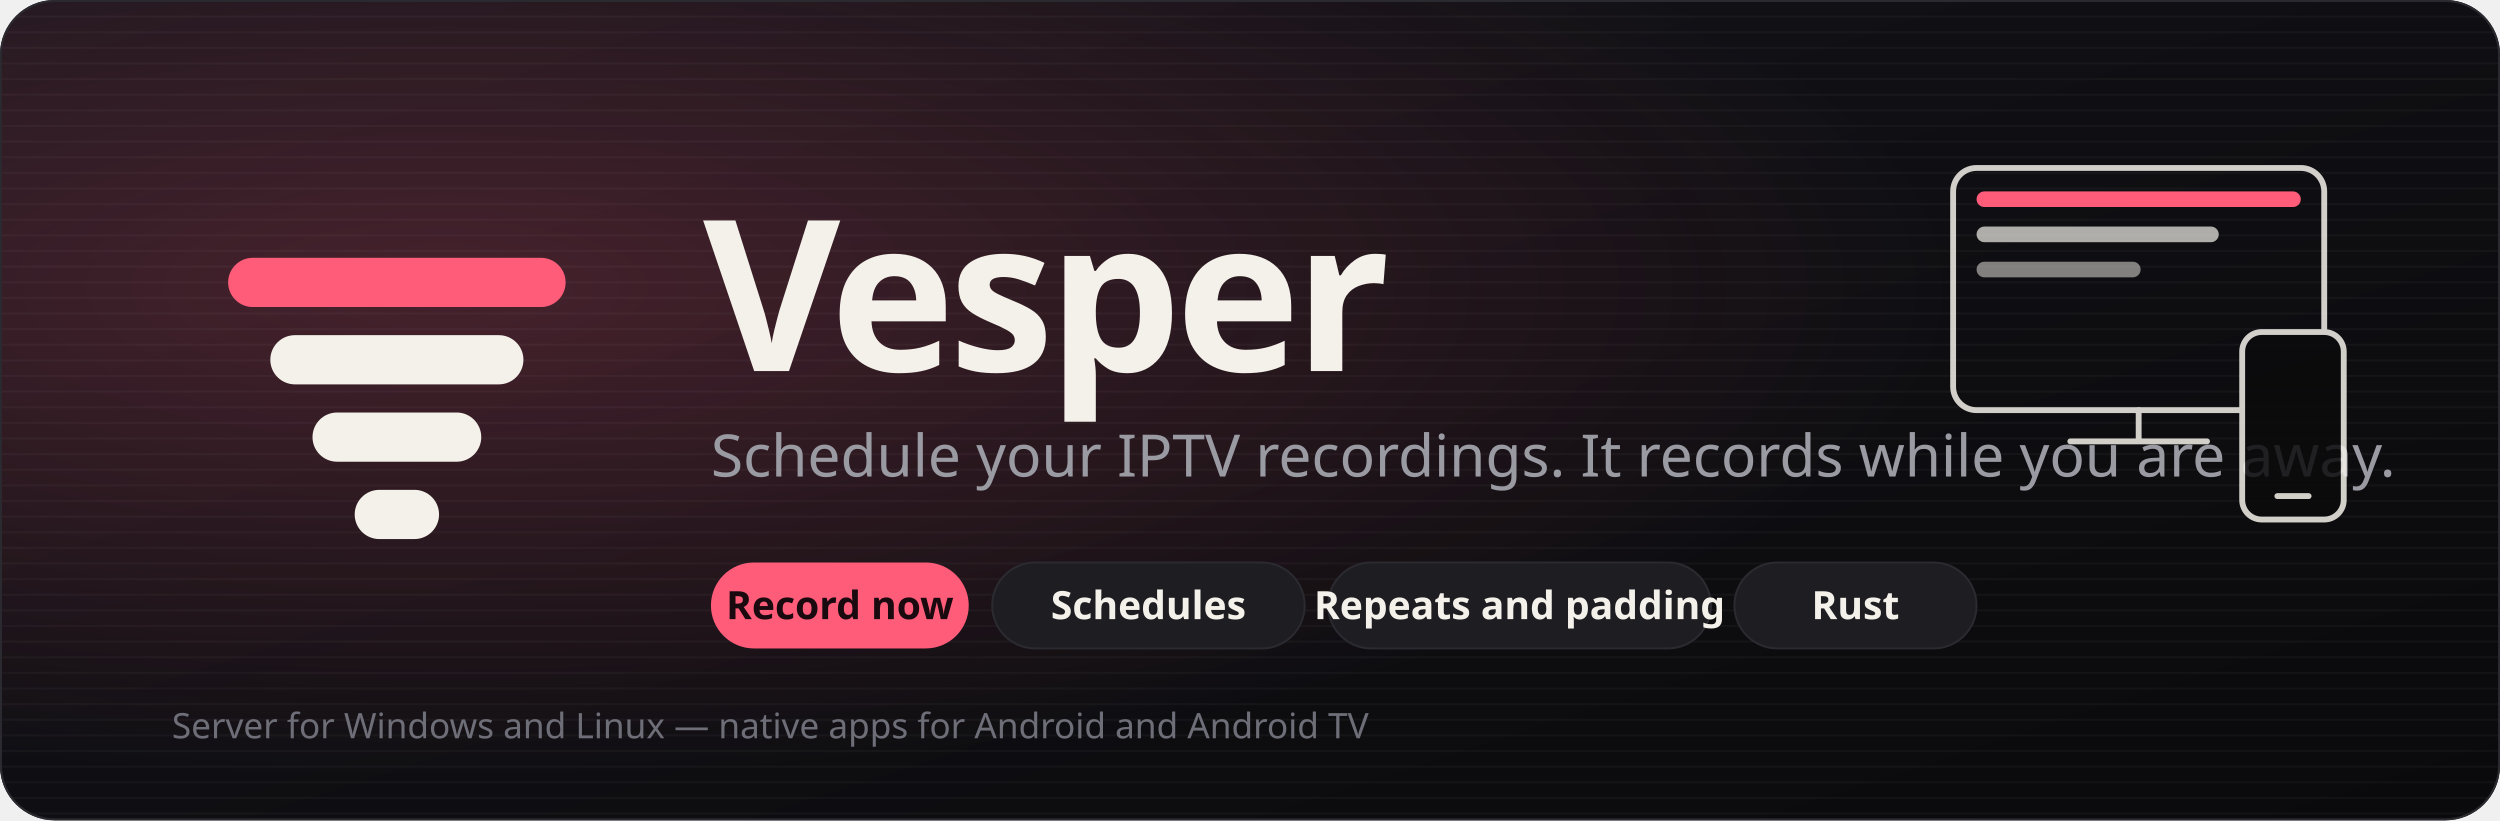
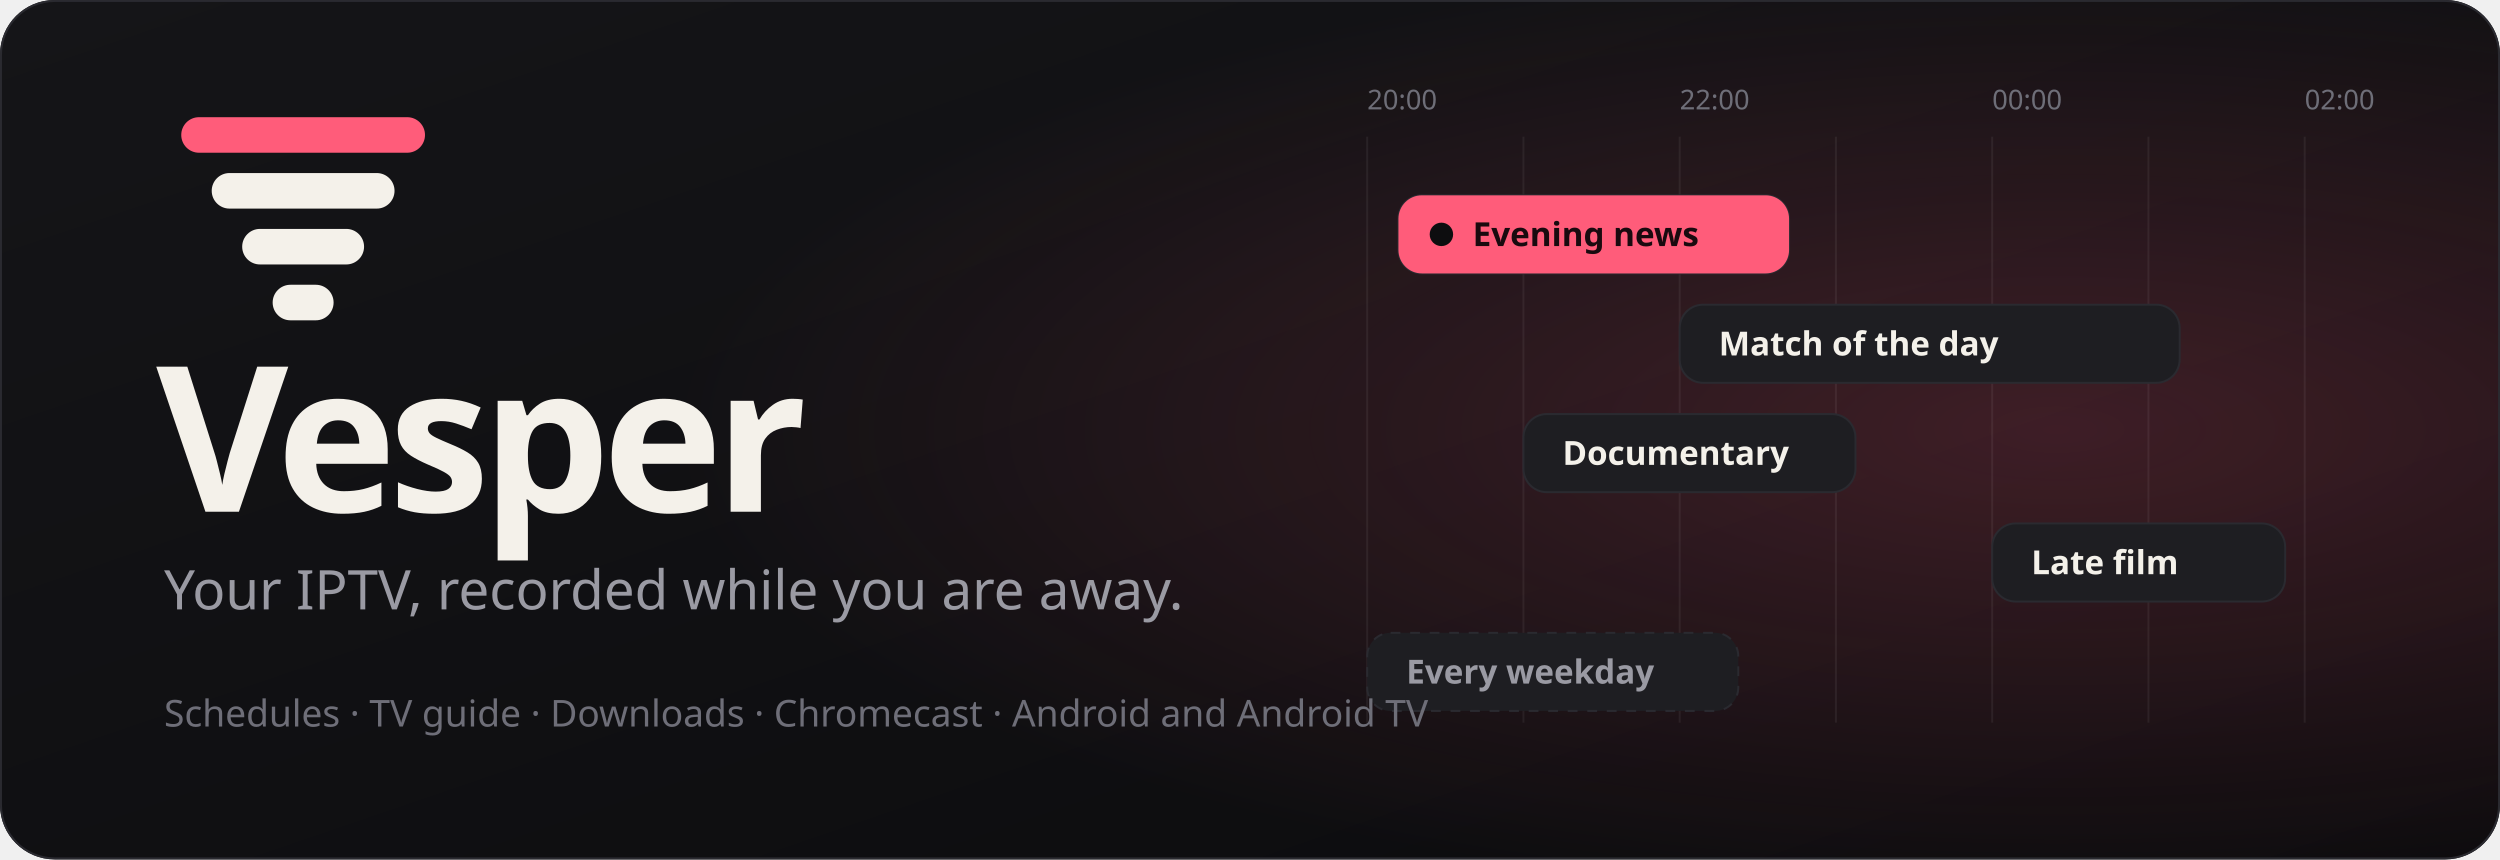
- <svg xmlns="http://www.w3.org/2000/svg" viewBox="0 0 1280 420" role="img" aria-label="Vesper: schedule your IPTV recordings">
+ <svg xmlns="http://www.w3.org/2000/svg" viewBox="0 0 1280 440" role="img" aria-label="Vesper: a scheduled IPTV recorder">
  <defs>
    <linearGradient id="bg" x1="0" y1="0" x2="1" y2="1">
-       <stop offset="0" stop-color="#14141a" />
-       <stop offset="1" stop-color="#0a0a0c" />
+       <stop offset="0" stop-color="#151518" />
+       <stop offset="1" stop-color="#0b0b0d" />
    </linearGradient>
-     <radialGradient id="glow" cx="0.18" cy="0.35" r="0.6">
-       <stop offset="0" stop-color="#ff5c7a" stop-opacity="0.22" />
+     <radialGradient id="glow" cx="0.82" cy="0.5" r="0.55">
+       <stop offset="0" stop-color="#ff5c7a" stop-opacity="0.2" />
      <stop offset="1" stop-color="#ff5c7a" stop-opacity="0" />
    </radialGradient>
-     <pattern id="scan" width="8" height="8" patternUnits="userSpaceOnUse">
-       <rect width="8" height="1" fill="#ffffff" opacity="0.035" />
-     </pattern>
+     <clipPath id="card">
+       <rect width="1280" height="440" rx="28" />
+     </clipPath>
+     <style>
+       .rec { animation: pulse 1.6s ease-in-out infinite; }
+       .grow { transform-origin: left center; transform-box: fill-box; animation: grow 5s ease-in-out infinite alternate; }
+       @keyframes pulse { 0%,100% { opacity: 1 } 50% { opacity: .25 } }
+       @keyframes grow { from { transform: scaleX(.55) } to { transform: scaleX(1) } }
+       @media (prefers-reduced-motion: reduce) { .rec, .grow { animation: none } }
+     </style>
  </defs>
-   <rect width="1280" height="420" rx="28" fill="url(#bg)" />
-   <rect width="1280" height="420" rx="28" fill="url(#glow)" />
-   <rect width="1280" height="420" rx="28" fill="url(#scan)" />
-   <rect x="0.5" y="0.5" width="1279" height="419" rx="27.5" fill="none" stroke="#2a2a30" />
-   <g transform="translate(88 96) scale(3.6)">
-     <rect x="8" y="10" width="48" height="7" rx="3.5" fill="#FF5C7A" />
-     <rect x="14" y="21" width="36" height="7" rx="3.5" fill="#F4F1EA" />
-     <rect x="20" y="32" width="24" height="7" rx="3.5" fill="#F4F1EA" />
-     <rect x="26" y="43" width="12" height="7" rx="3.5" fill="#F4F1EA" />
+   <g clip-path="url(#card)">
+     <rect width="1280" height="440" fill="url(#bg)" />
+     <rect width="1280" height="440" fill="url(#glow)" />
+     <g stroke="#ffffff" stroke-opacity="0.06">
+       <path d="M700 70v300M780 70v300M860 70v300M940 70v300M1020 70v300M1100 70v300M1180 70v300" />
+     </g>
+     <g font-family="'Segoe UI',system-ui,sans-serif" font-size="14" fill="#6e6e78">
+       <text x="700" y="56">20:00</text>
+       <text x="860" y="56">22:00</text>
+       <text x="1020" y="56">00:00</text>
+       <text x="1180" y="56">02:00</text>
+     </g>
+     <g font-family="'Segoe UI',system-ui,sans-serif" font-size="17" font-weight="600">
+       <rect x="716" y="100" width="200" height="40" rx="12" fill="#1e1e22" stroke="#2a2a30" />
+       <rect class="grow" x="716" y="100" width="200" height="40" rx="12" fill="#ff5c7a" />
+       <circle class="rec" cx="738" cy="120" r="6" fill="#0d0d0f" />
+       <text x="754" y="126" fill="#1a0a0f">Evening news</text>
+       <rect x="860" y="156" width="256" height="40" rx="12" fill="#1e1e22" stroke="#2a2a30" />
+       <text x="880" y="182" fill="#f4f1ea">Match of the day</text>
+       <rect x="780" y="212" width="170" height="40" rx="12" fill="#1e1e22" stroke="#2a2a30" />
+       <text x="800" y="238" fill="#f4f1ea">Documentary</text>
+       <rect x="1020" y="268" width="150" height="40" rx="12" fill="#1e1e22" stroke="#2a2a30" />
+       <text x="1040" y="294" fill="#f4f1ea">Late film</text>
+       <rect x="700" y="324" width="190" height="40" rx="12" fill="#1e1e22" stroke="#2a2a30" stroke-dasharray="5 5" />
+       <text x="720" y="350" fill="#9a9aa3">Every weekday</text>
+     </g>
+     <g transform="translate(72 34) scale(2.6)">
+       <rect x="8" y="10" width="48" height="7" rx="3.5" fill="#FF5C7A" />
+       <rect x="14" y="21" width="36" height="7" rx="3.5" fill="#F4F1EA" />
+       <rect x="20" y="32" width="24" height="7" rx="3.5" fill="#F4F1EA" />
+       <rect x="26" y="43" width="12" height="7" rx="3.5" fill="#F4F1EA" />
+     </g>
+     <text x="80" y="262" font-family="'Segoe UI',system-ui,sans-serif" font-size="104" font-weight="800" fill="#F4F1EA" letter-spacing="-4">Vesper</text>
+     <text x="84" y="312" font-family="'Segoe UI',system-ui,sans-serif" font-size="28" fill="#9a9aa3">Your IPTV, recorded while you are away.</text>
+     <text x="84" y="372" font-family="'Segoe UI',system-ui,sans-serif" font-size="19" fill="#6e6e78">Schedules · TV guide · Downloads · Chromecast · Android and Android TV</text>
  </g>
-   <text x="360" y="190" font-family="'Bricolage Grotesque','Segoe UI',system-ui,sans-serif" font-size="108" font-weight="800" fill="#F4F1EA" letter-spacing="-3">Vesper</text>
-   <text x="364" y="244" font-family="'Geist','Segoe UI',system-ui,sans-serif" font-size="30" fill="#9a9aa3">Schedule your IPTV recordings. It records while you are away.</text>
-   <g font-family="'Geist','Segoe UI',system-ui,sans-serif" font-size="20" font-weight="600">
-     <rect x="364" y="288" width="132" height="44" rx="22" fill="#ff5c7a" />
-     <text x="430" y="317" text-anchor="middle" fill="#1a0a0f">Record now</text>
-     <rect x="508" y="288" width="160" height="44" rx="22" fill="#1e1e22" stroke="#2a2a30" />
-     <text x="588" y="317" text-anchor="middle" fill="#F4F1EA">Schedules</text>
-     <rect x="680" y="288" width="196" height="44" rx="22" fill="#1e1e22" stroke="#2a2a30" />
-     <text x="778" y="317" text-anchor="middle" fill="#F4F1EA">Repeats and padding</text>
-     <rect x="888" y="288" width="124" height="44" rx="22" fill="#1e1e22" stroke="#2a2a30" />
-     <text x="950" y="317" text-anchor="middle" fill="#F4F1EA">Rust</text>
-   </g>
-   <g fill="none" stroke="#F4F1EA" stroke-width="3" stroke-linecap="round" stroke-linejoin="round" opacity="0.85">
-     <rect x="1000" y="86" width="190" height="124" rx="12" />
-     <path d="M1060 226h70M1095 210v16" />
-     <rect x="1148" y="170" width="52" height="96" rx="10" fill="#0a0a0c" />
-     <path d="M1166 254h16" />
-   </g>
-   <rect x="1012" y="98" width="166" height="8" rx="4" fill="#FF5C7A" />
-   <rect x="1012" y="116" width="124" height="8" rx="4" fill="#F4F1EA" opacity="0.7" />
-   <rect x="1012" y="134" width="84" height="8" rx="4" fill="#F4F1EA" opacity="0.5" />
-   <text x="88" y="378" font-family="'Geist','Segoe UI',system-ui,sans-serif" font-size="18" fill="#6e6e78">Server for Windows and Linux  —  native apps for Android and Android TV</text>
+   <rect x="0.5" y="0.5" width="1279" height="439" rx="27.5" fill="none" stroke="#2a2a30" />
</svg>
